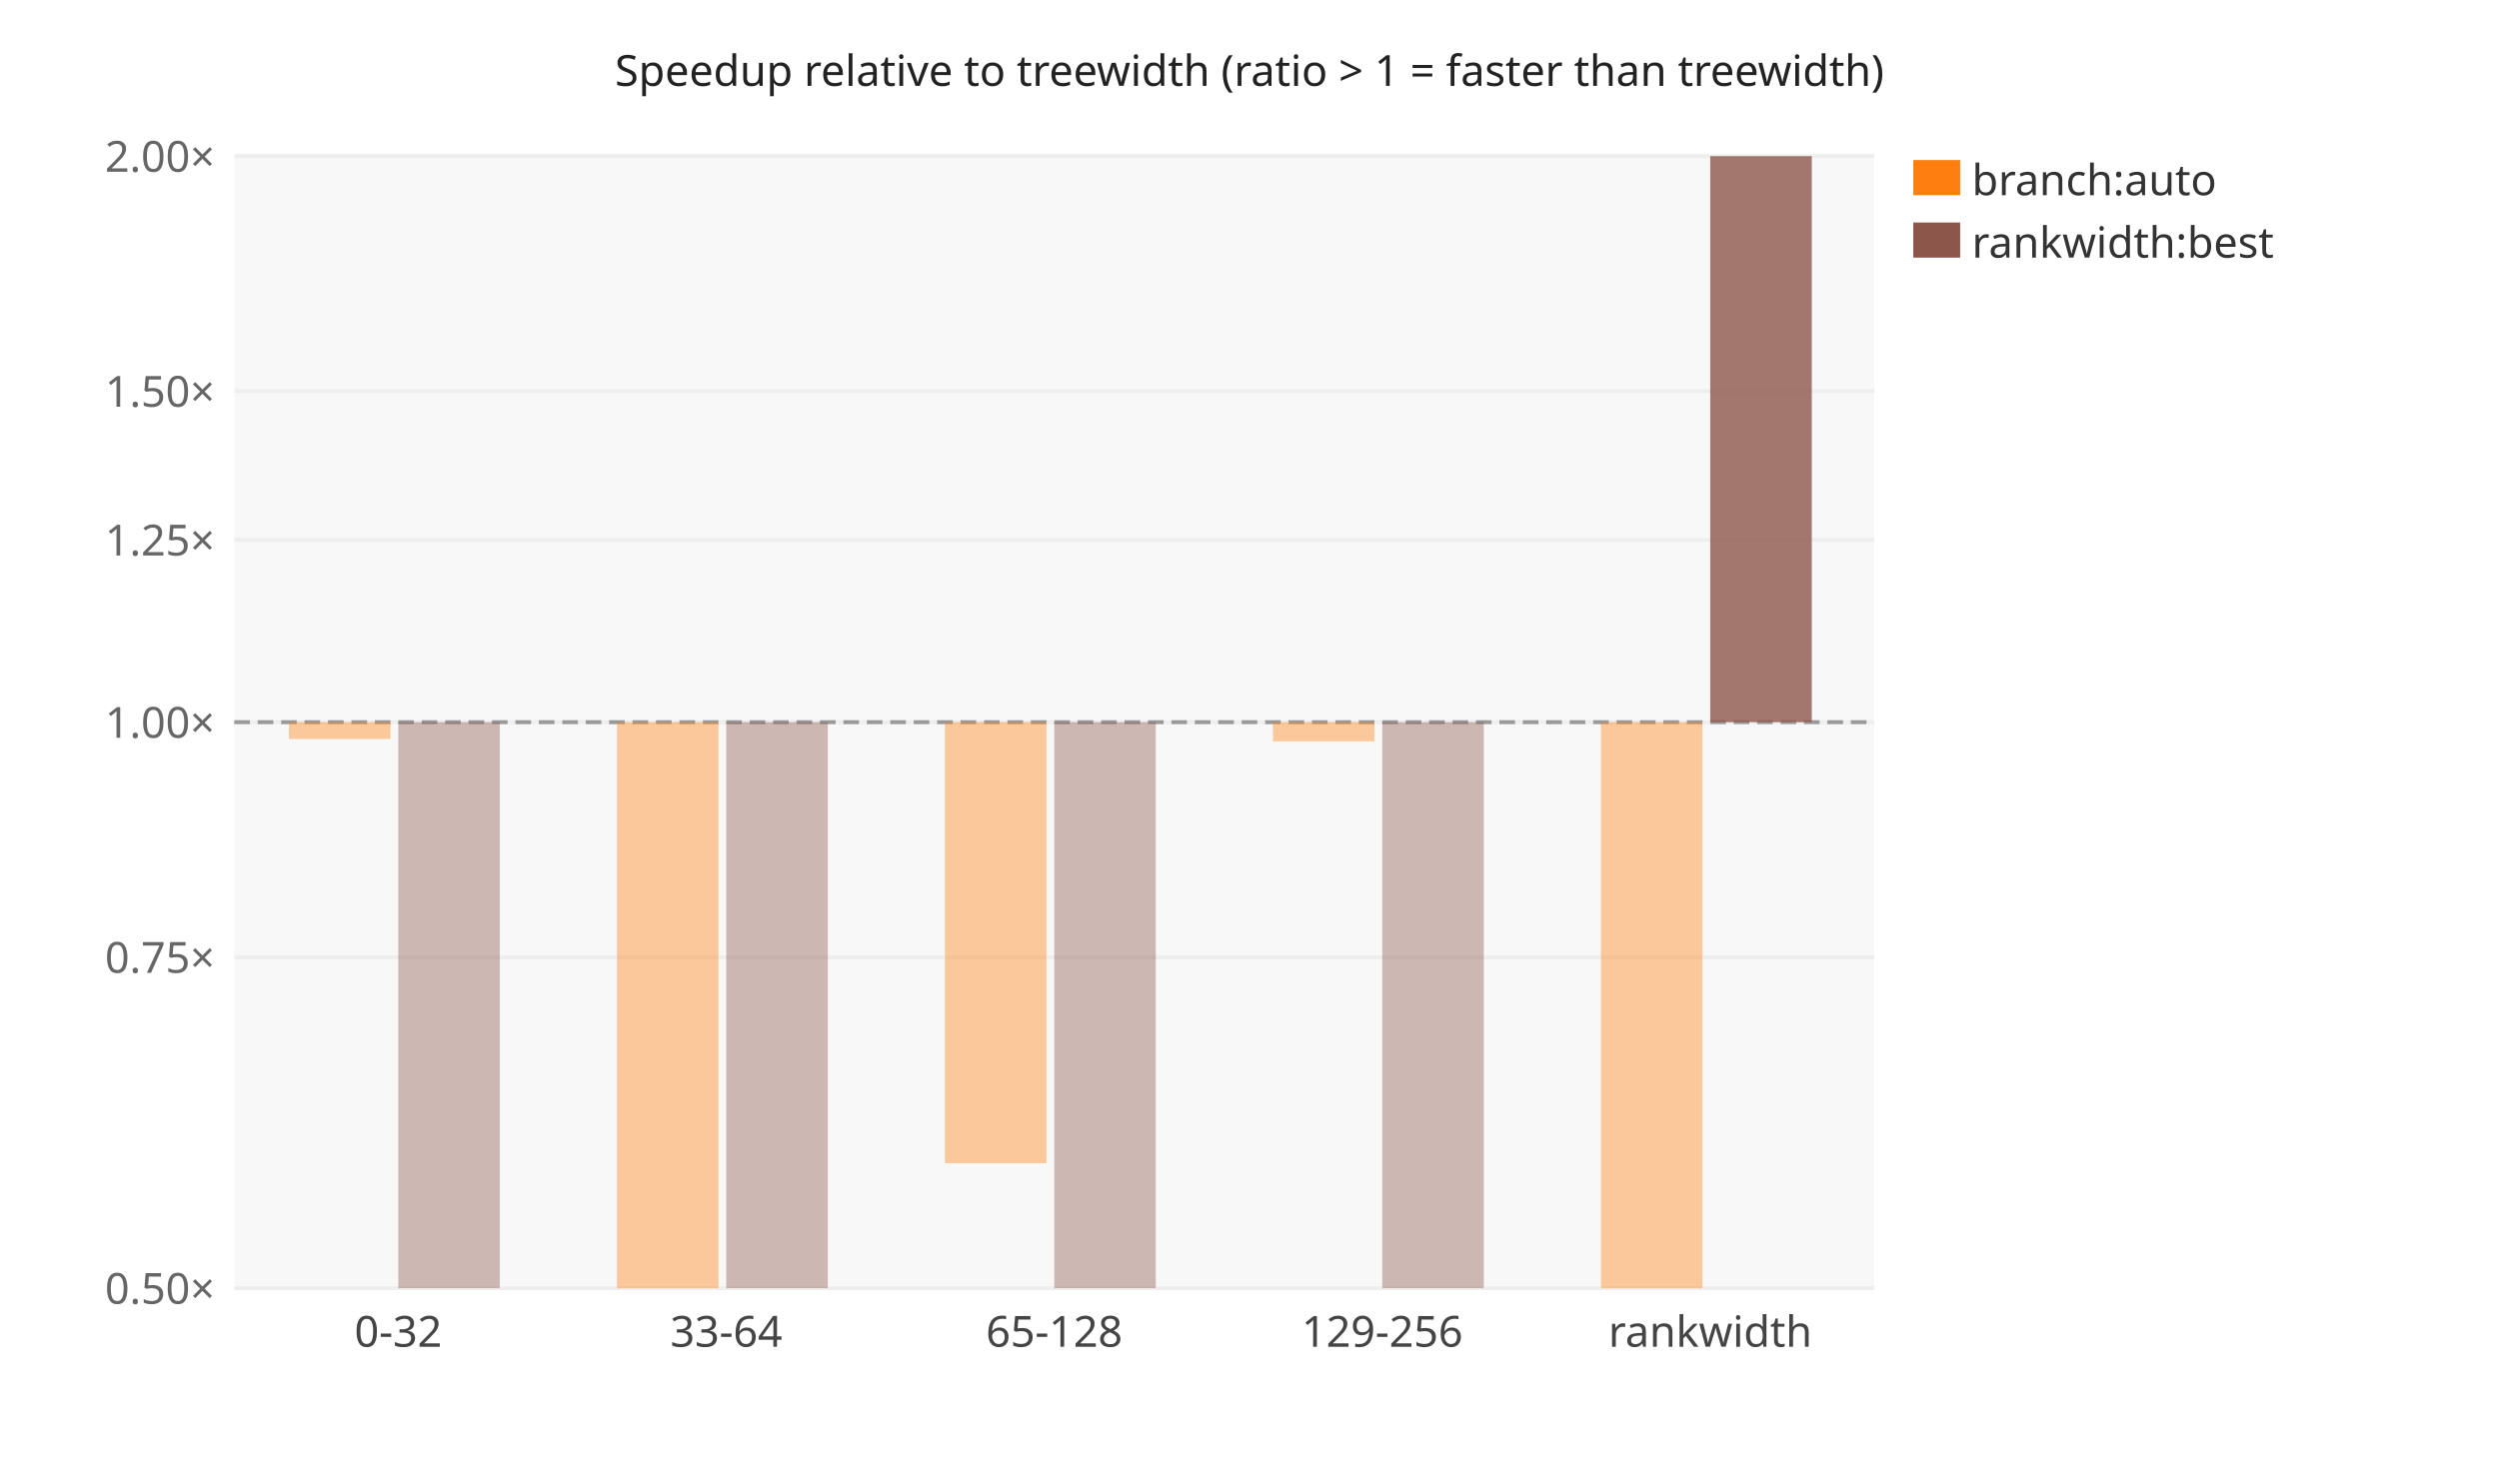
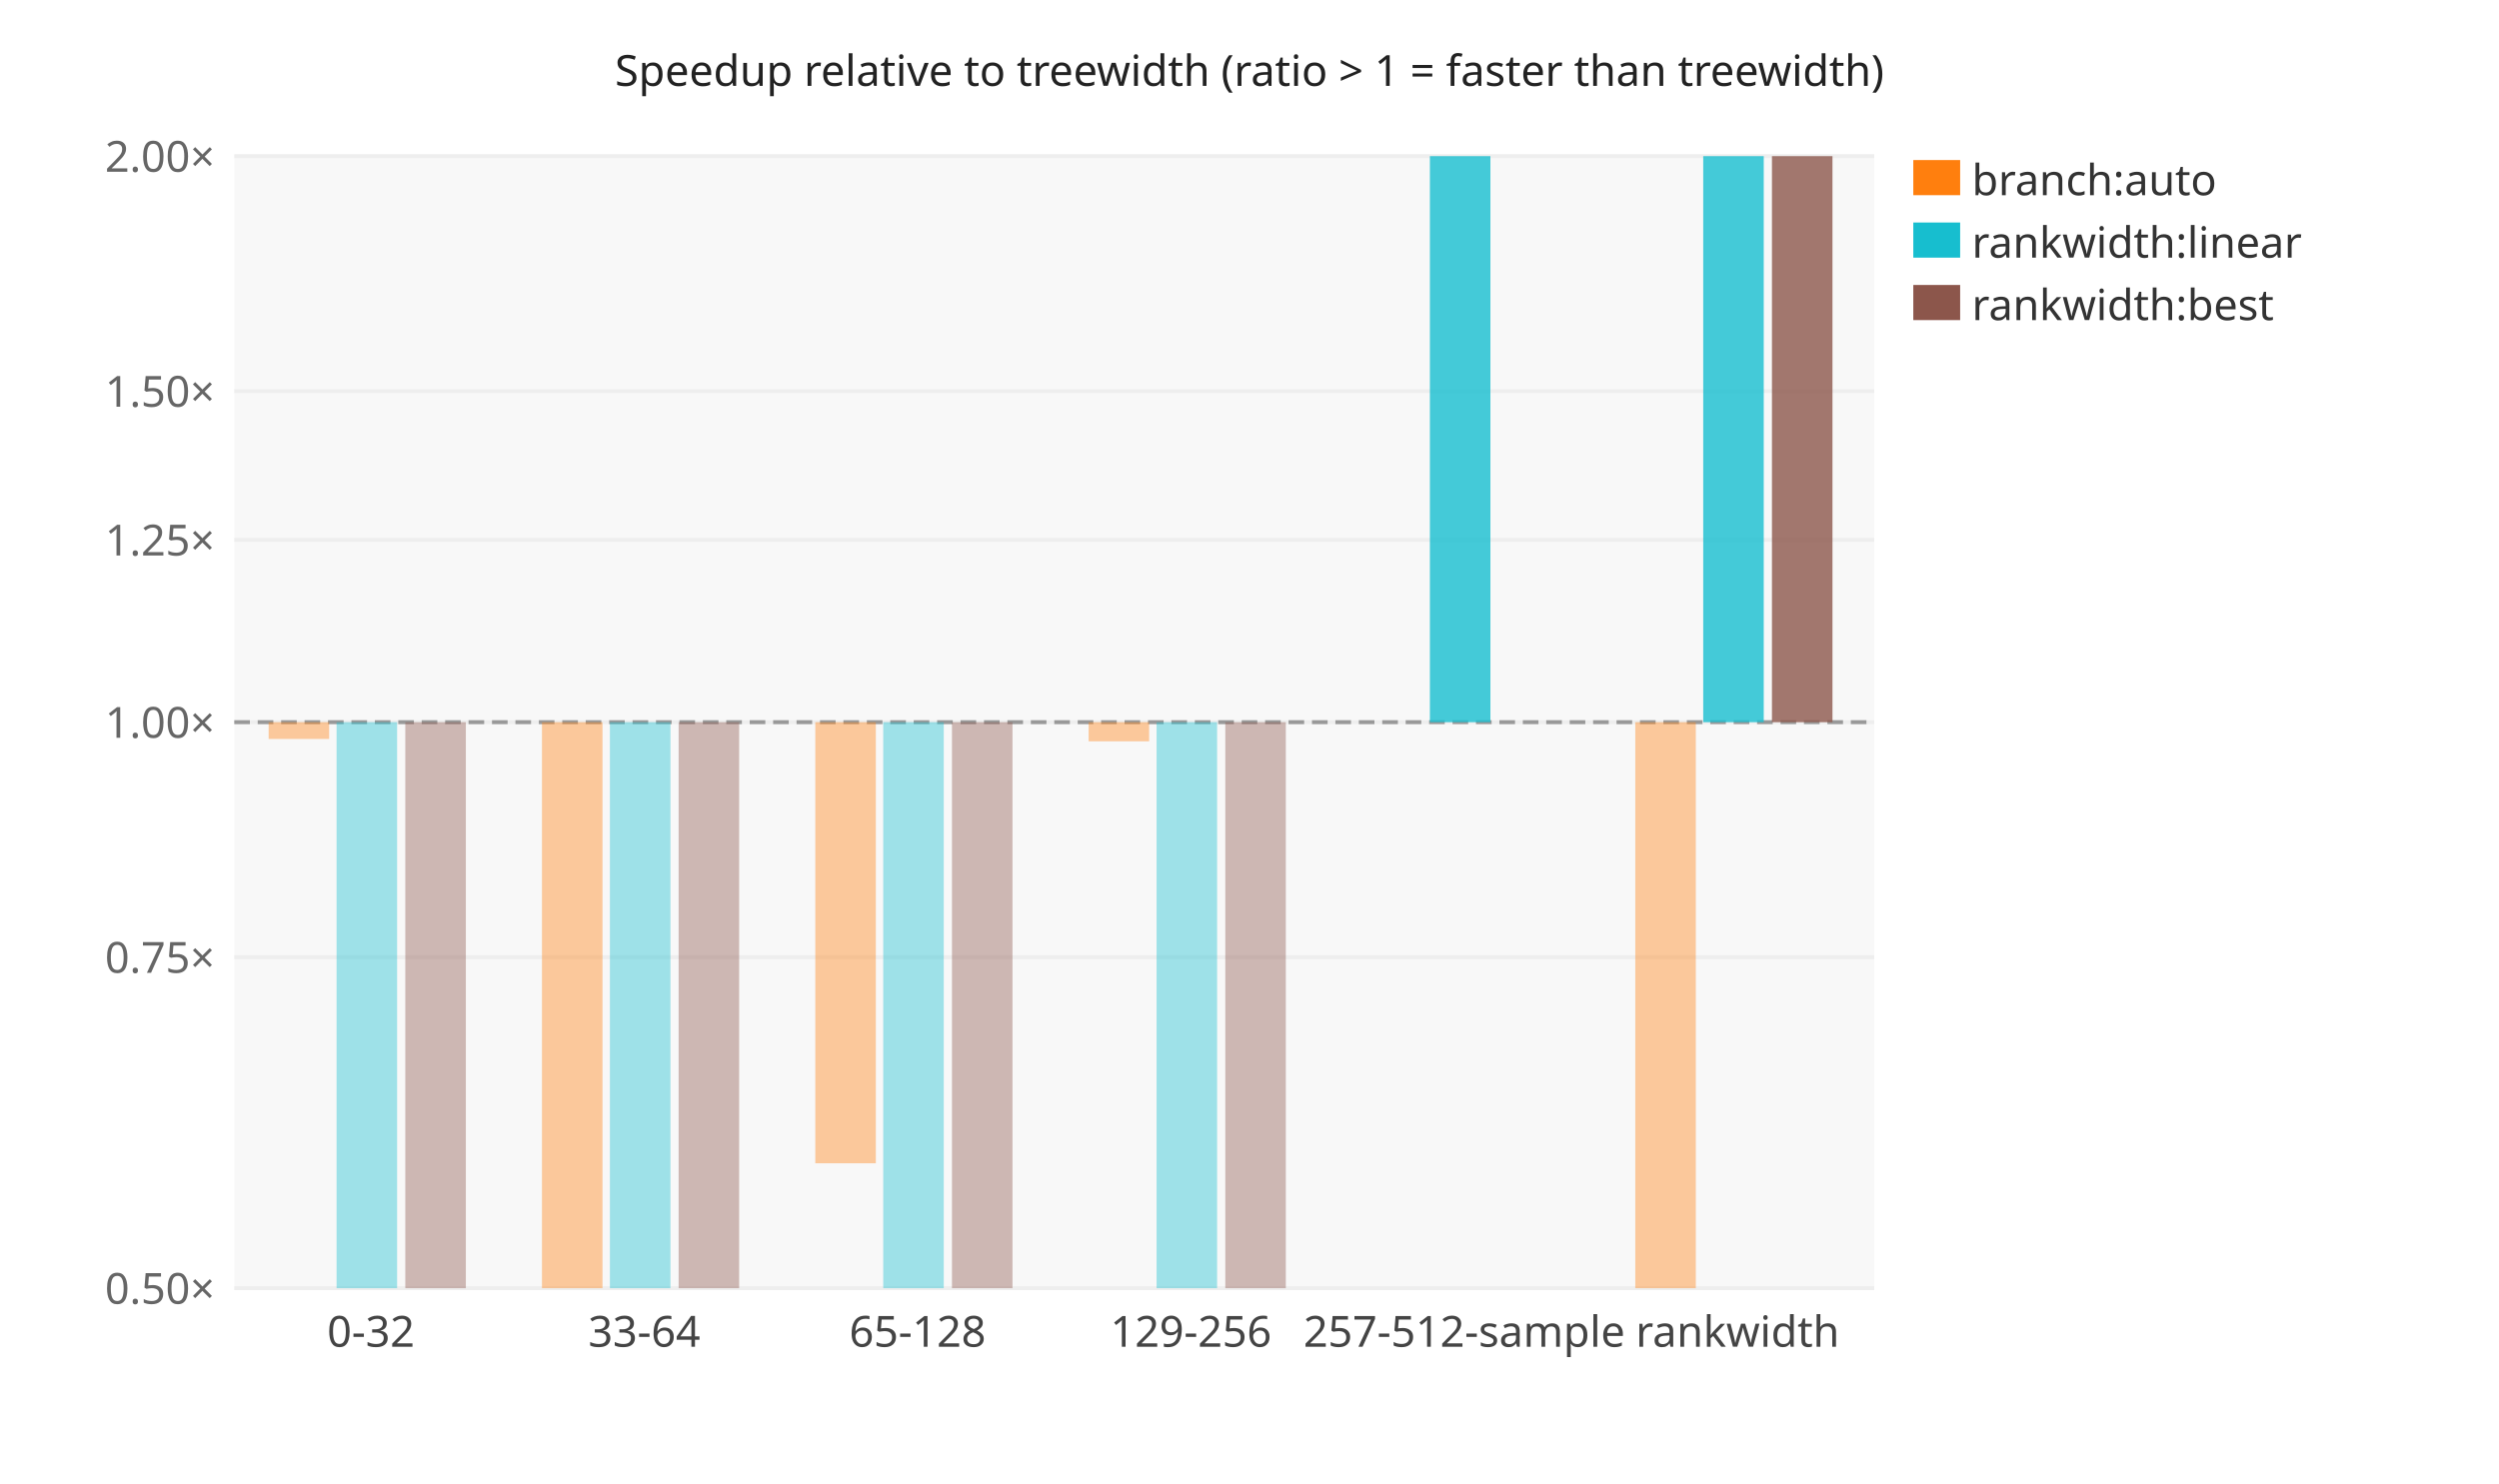
<svg xmlns="http://www.w3.org/2000/svg" width="640" height="380" viewBox="0 0 640 380">
  <style>text{font-family:sans-serif;font-size:11px;}</style>
  <rect x="60.0" y="40.0" width="420.0" height="290.0" fill="#f8f8f8" opacity="1.00" />
  <text x="320.0" y="22.0" text-anchor="middle" fill="#222" font-size="12">Speedup relative to treewidth (ratio &gt; 1 = faster than treewidth)</text>
  <text x="55.0" y="334.0" text-anchor="end" fill="#666" font-size="9">0.50×</text>
  <line x1="60.0" y1="330.0" x2="480.0" y2="330.0" stroke="#eee" stroke-width="1.0" />
  <text x="55.0" y="249.2" text-anchor="end" fill="#666" font-size="9">0.75×</text>
  <line x1="60.0" y1="245.2" x2="480.0" y2="245.2" stroke="#eee" stroke-width="1.0" />
  <text x="55.0" y="189.0" text-anchor="end" fill="#666" font-size="9">1.00×</text>
  <line x1="60.0" y1="185.0" x2="480.0" y2="185.0" stroke="#eee" stroke-width="1.0" />
  <text x="55.0" y="142.3" text-anchor="end" fill="#666" font-size="9">1.25×</text>
  <line x1="60.0" y1="138.3" x2="480.0" y2="138.3" stroke="#eee" stroke-width="1.0" />
  <text x="55.0" y="104.2" text-anchor="end" fill="#666" font-size="9">1.50×</text>
  <line x1="60.0" y1="100.2" x2="480.0" y2="100.2" stroke="#eee" stroke-width="1.0" />
  <text x="55.0" y="44.0" text-anchor="end" fill="#666" font-size="9">2.00×</text>
  <line x1="60.0" y1="40.0" x2="480.0" y2="40.0" stroke="#eee" stroke-width="1.0" />
  <line x1="60.0" y1="185.0" x2="480.0" y2="185.0" stroke="#999" stroke-width="1.0" stroke-dasharray="4,2" />
-   <text x="102.0" y="345.0" text-anchor="middle" fill="#444" font-size="10">0-32</text>
-   <rect x="74.0" y="185.0" width="26.0" height="4.3" fill="#ff7f0e" opacity="0.40" />
-   <rect x="102.0" y="185.0" width="26.0" height="145.0" fill="#8c564b" opacity="0.40" />
-   <text x="186.0" y="345.0" text-anchor="middle" fill="#444" font-size="10">33-64</text>
-   <rect x="158.0" y="185.0" width="26.0" height="145.0" fill="#ff7f0e" opacity="0.40" />
-   <rect x="186.0" y="185.0" width="26.0" height="145.0" fill="#8c564b" opacity="0.40" />
-   <text x="270.0" y="345.0" text-anchor="middle" fill="#444" font-size="10">65-128</text>
-   <rect x="242.0" y="185.0" width="26.0" height="113.0" fill="#ff7f0e" opacity="0.40" />
-   <rect x="270.0" y="185.0" width="26.0" height="145.0" fill="#8c564b" opacity="0.40" />
-   <text x="354.0" y="345.0" text-anchor="middle" fill="#444" font-size="10">129-256</text>
-   <rect x="326.0" y="185.0" width="26.0" height="4.9" fill="#ff7f0e" opacity="0.40" />
-   <rect x="354.0" y="185.0" width="26.0" height="145.0" fill="#8c564b" opacity="0.40" />
-   <text x="438.0" y="345.0" text-anchor="middle" fill="#444" font-size="10">rankwidth</text>
-   <rect x="410.0" y="185.0" width="26.0" height="145.0" fill="#ff7f0e" opacity="0.40" />
-   <rect x="438.0" y="40.0" width="26.0" height="145.0" fill="#8c564b" opacity="0.80" />
+   <text x="95.0" y="345.0" text-anchor="middle" fill="#444" font-size="10">0-32</text>
+   <rect x="68.8" y="185.0" width="15.5" height="4.3" fill="#ff7f0e" opacity="0.40" />
+   <rect x="86.2" y="185.0" width="15.5" height="145.0" fill="#17becf" opacity="0.40" />
+   <rect x="103.8" y="185.0" width="15.5" height="145.0" fill="#8c564b" opacity="0.40" />
+   <text x="165.0" y="345.0" text-anchor="middle" fill="#444" font-size="10">33-64</text>
+   <rect x="138.8" y="185.0" width="15.5" height="145.0" fill="#ff7f0e" opacity="0.40" />
+   <rect x="156.2" y="185.0" width="15.5" height="145.0" fill="#17becf" opacity="0.40" />
+   <rect x="173.8" y="185.0" width="15.5" height="145.0" fill="#8c564b" opacity="0.40" />
+   <text x="235.0" y="345.0" text-anchor="middle" fill="#444" font-size="10">65-128</text>
+   <rect x="208.8" y="185.0" width="15.5" height="113.0" fill="#ff7f0e" opacity="0.40" />
+   <rect x="226.2" y="185.0" width="15.5" height="145.0" fill="#17becf" opacity="0.40" />
+   <rect x="243.8" y="185.0" width="15.5" height="145.0" fill="#8c564b" opacity="0.40" />
+   <text x="305.0" y="345.0" text-anchor="middle" fill="#444" font-size="10">129-256</text>
+   <rect x="278.8" y="185.0" width="15.5" height="4.9" fill="#ff7f0e" opacity="0.40" />
+   <rect x="296.2" y="185.0" width="15.5" height="145.0" fill="#17becf" opacity="0.40" />
+   <rect x="313.8" y="185.0" width="15.5" height="145.0" fill="#8c564b" opacity="0.40" />
+   <text x="375.0" y="345.0" text-anchor="middle" fill="#444" font-size="10">257-512-sample</text>
+   <rect x="366.2" y="40.0" width="15.5" height="145.0" fill="#17becf" opacity="0.80" />
+   <text x="445.0" y="345.0" text-anchor="middle" fill="#444" font-size="10">rankwidth</text>
+   <rect x="418.8" y="185.0" width="15.5" height="145.0" fill="#ff7f0e" opacity="0.40" />
+   <rect x="436.2" y="40.0" width="15.5" height="145.0" fill="#17becf" opacity="0.80" />
+   <rect x="453.8" y="40.0" width="15.5" height="145.0" fill="#8c564b" opacity="0.80" />
  <rect x="490.0" y="41.0" width="12.0" height="9.0" fill="#ff7f0e" opacity="1.00" />
  <text x="505.0" y="50.0" text-anchor="start" fill="#333" font-size="10">branch:auto</text>
-   <rect x="490.0" y="57.0" width="12.0" height="9.0" fill="#8c564b" opacity="1.00" />
-   <text x="505.0" y="66.0" text-anchor="start" fill="#333" font-size="10">rankwidth:best</text>
+   <rect x="490.0" y="57.0" width="12.0" height="9.0" fill="#17becf" opacity="1.00" />
+   <text x="505.0" y="66.0" text-anchor="start" fill="#333" font-size="10">rankwidth:linear</text>
+   <rect x="490.0" y="73.0" width="12.0" height="9.0" fill="#8c564b" opacity="1.00" />
+   <text x="505.0" y="82.0" text-anchor="start" fill="#333" font-size="10">rankwidth:best</text>
</svg>
